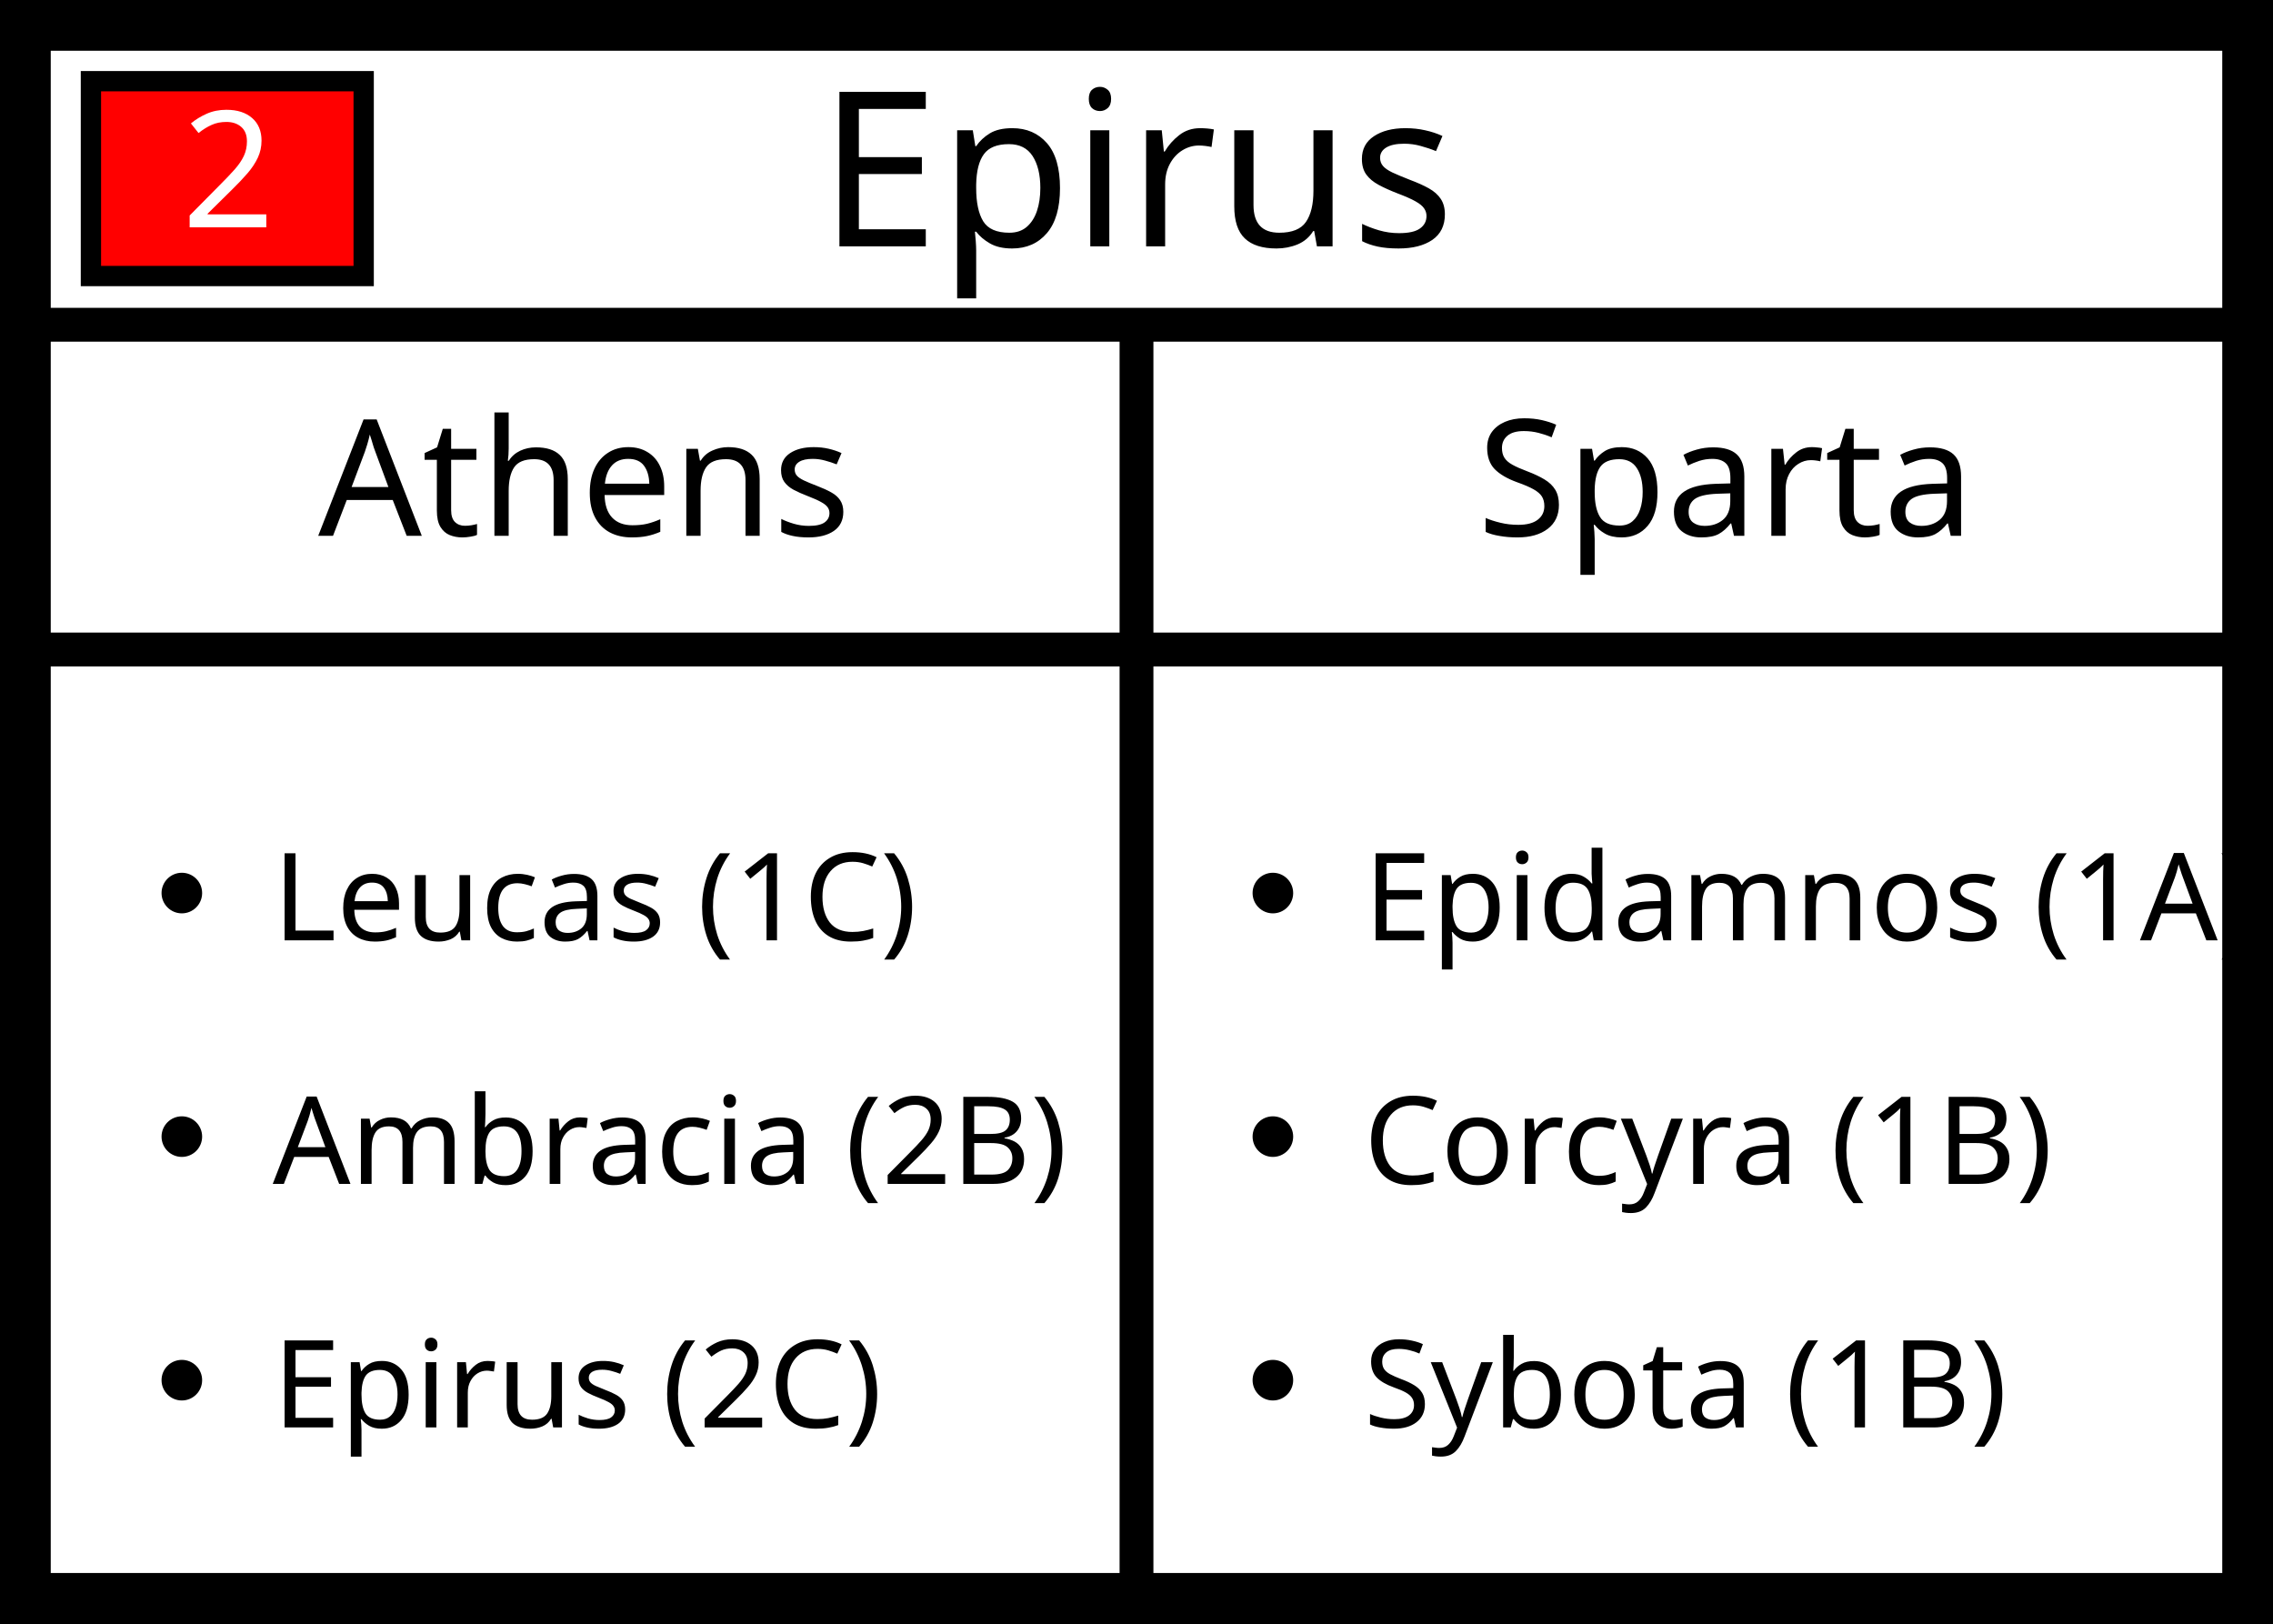
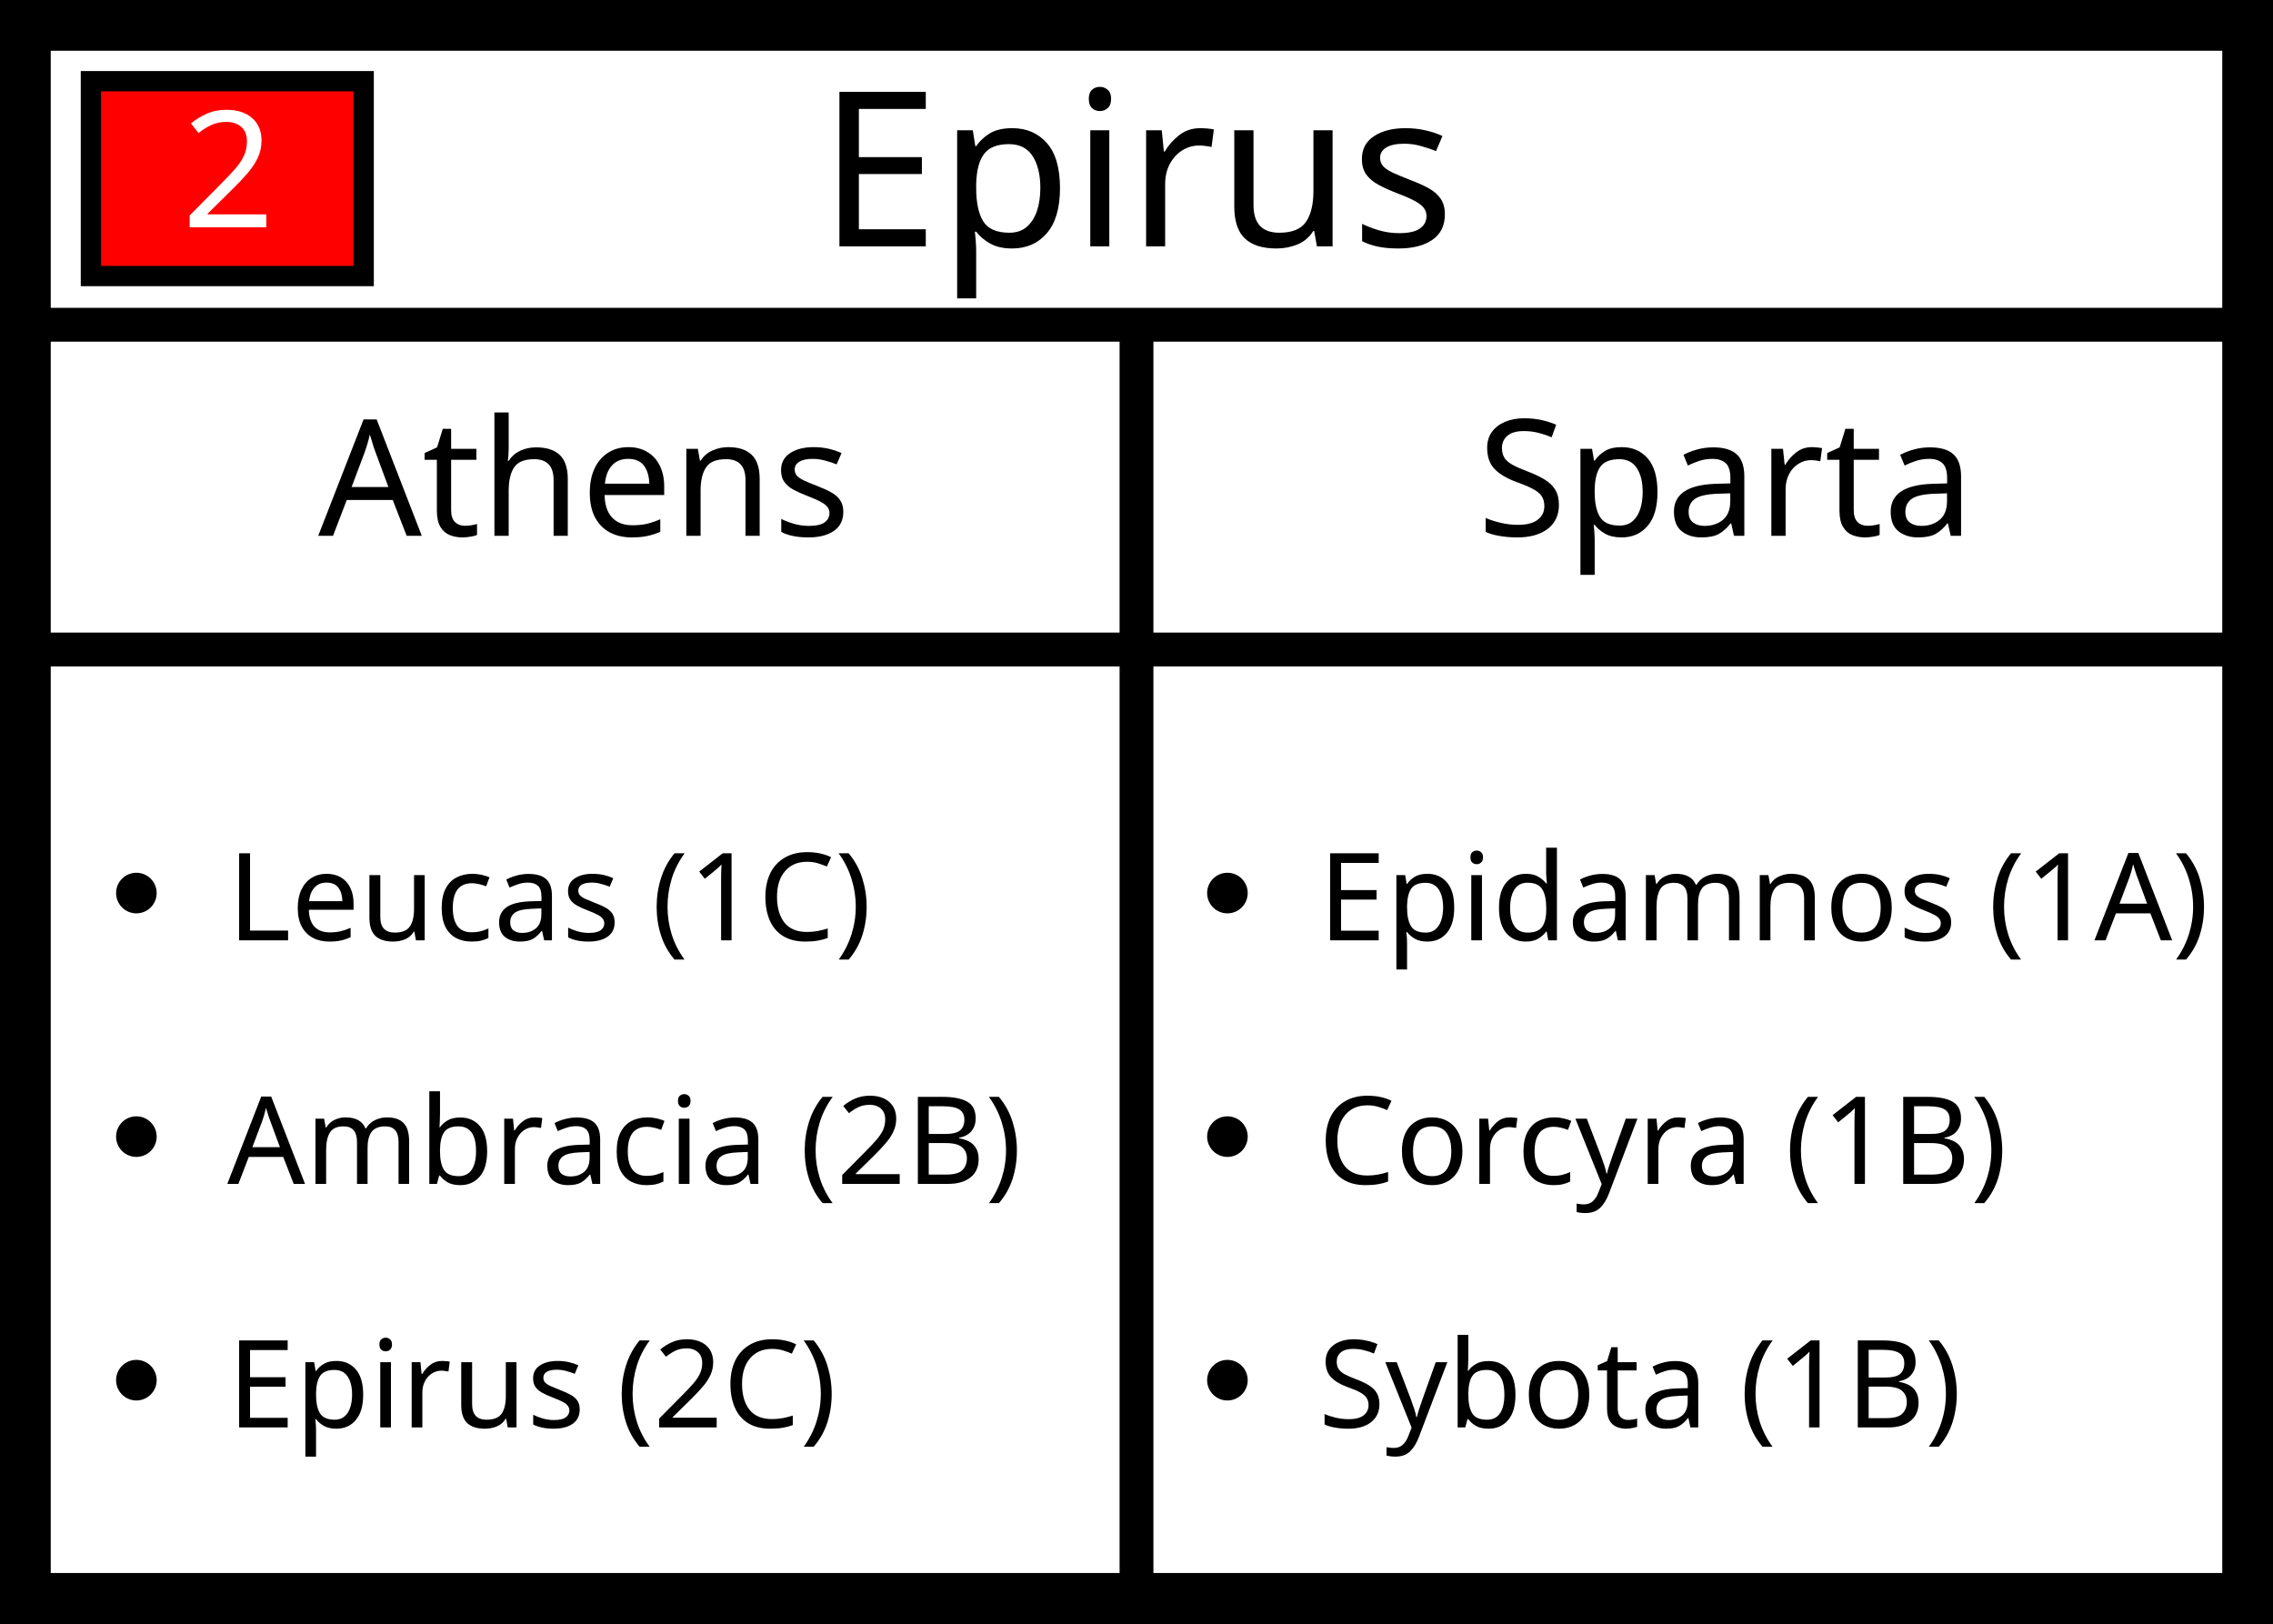
<svg xmlns="http://www.w3.org/2000/svg" width="3.5in" height="2.5in">
  <rect id="card_background" width="100%" height="100%" fill="white" stroke="black" stroke-width="15" />
  <g id="card_name" text-anchor="middle" dominant-baseline="central">
    <text font-family="Papyrus" font-size="32">
      <tspan x="50%" y="10%">Epirus</tspan>
    </text>
  </g>
  <g id="ops">
    <rect x="4%" y="5%" width="12%" height="12%" fill="red" stroke="black" stroke-width="3" />
    <text>
      <tspan x="8%" y="14%" font-family="Papyrus" font-size="24" fill="white">2</tspan>
    </text>
  </g>
  <g id="major_powers">
    <text>
      <tspan x="14%" y="33%" font-family="Papyrus" font-size="24">Athens</tspan>
      <tspan x="65%" y="33%" font-family="Papyrus" font-size="24">Sparta</tspan>
    </text>
  </g>
  <g id="athens_target_list">
-     <circle cx="8%" cy="55%" r="3" />
-     <circle cx="8%" cy="70%" r="3" />
-     <circle cx="8%" cy="85%" r="3" />
+     <circle cx="6%" cy="55%" r="3" />
+     <circle cx="6%" cy="70%" r="3" />
+     <circle cx="6%" cy="85%" r="3" />
    <text font-family="Papyrus" font-size="18" dominant-baseline="central">
-       <tspan x="12%" y="55%">Leucas (1C)</tspan>
-       <tspan x="12%" y="70%">Ambracia (2B)</tspan>
-       <tspan x="12%" y="85%">Epirus (2C)</tspan>
+       <tspan x="10%" y="55%">Leucas (1C)</tspan>
+       <tspan x="10%" y="70%">Ambracia (2B)</tspan>
+       <tspan x="10%" y="85%">Epirus (2C)</tspan>
    </text>
  </g>
  <g id="sparta_target_list">
-     <circle cx="56%" cy="55%" r="3" />
-     <circle cx="56%" cy="70%" r="3" />
-     <circle cx="56%" cy="85%" r="3" />
+     <circle cx="54%" cy="55%" r="3" />
+     <circle cx="54%" cy="70%" r="3" />
+     <circle cx="54%" cy="85%" r="3" />
    <text font-family="Papyrus" font-size="18" dominant-baseline="central">
-       <tspan x="60%" y="55%">Epidamnos (1A)</tspan>
-       <tspan x="60%" y="70%">Corcyra (1B)</tspan>
-       <tspan x="60%" y="85%">Sybota (1B)</tspan>
+       <tspan x="58%" y="55%">Epidamnos (1A)</tspan>
+       <tspan x="58%" y="70%">Corcyra (1B)</tspan>
+       <tspan x="58%" y="85%">Sybota (1B)</tspan>
    </text>
  </g>
  <line stroke-width="5" x1="0" y1="20%" x2="100%" y2="20%" stroke="black" />
  <line stroke-width="5" x1="0" y1="40%" x2="100%" y2="40%" stroke="black" />
  <line stroke-width="5" x1="50%" y1="20%" x2="50%" y2="100%" stroke="black" />
</svg>
